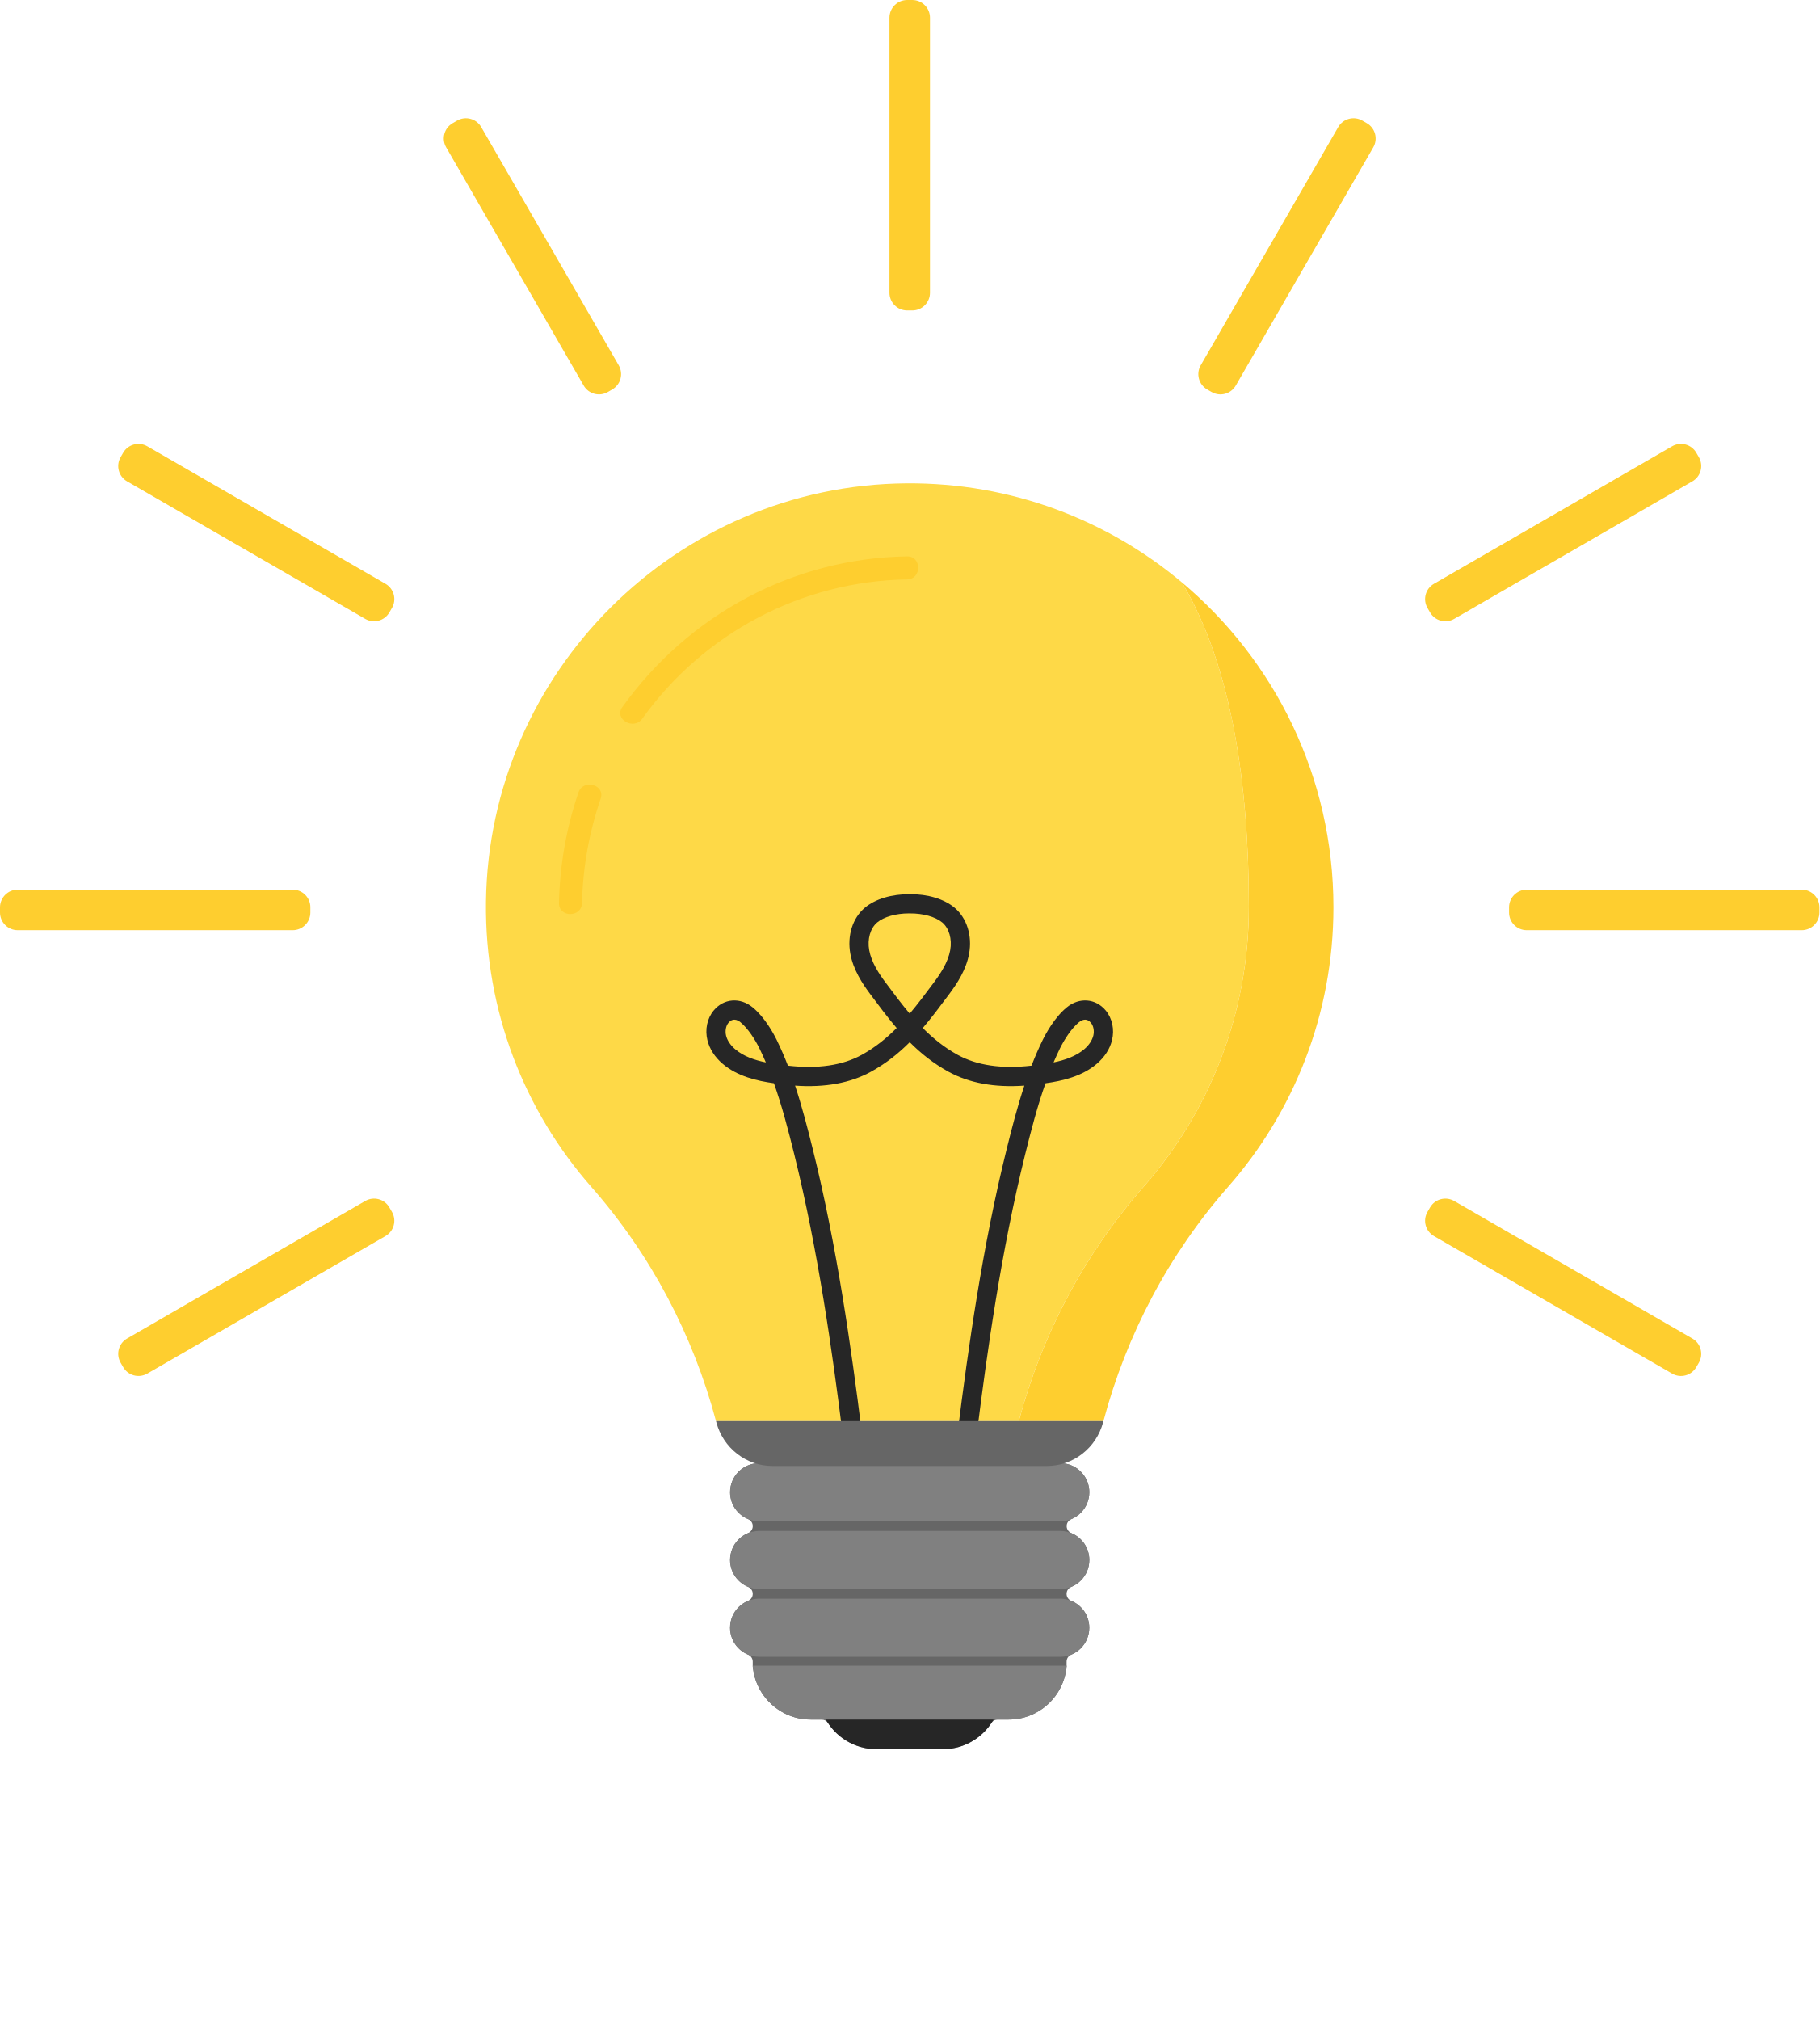
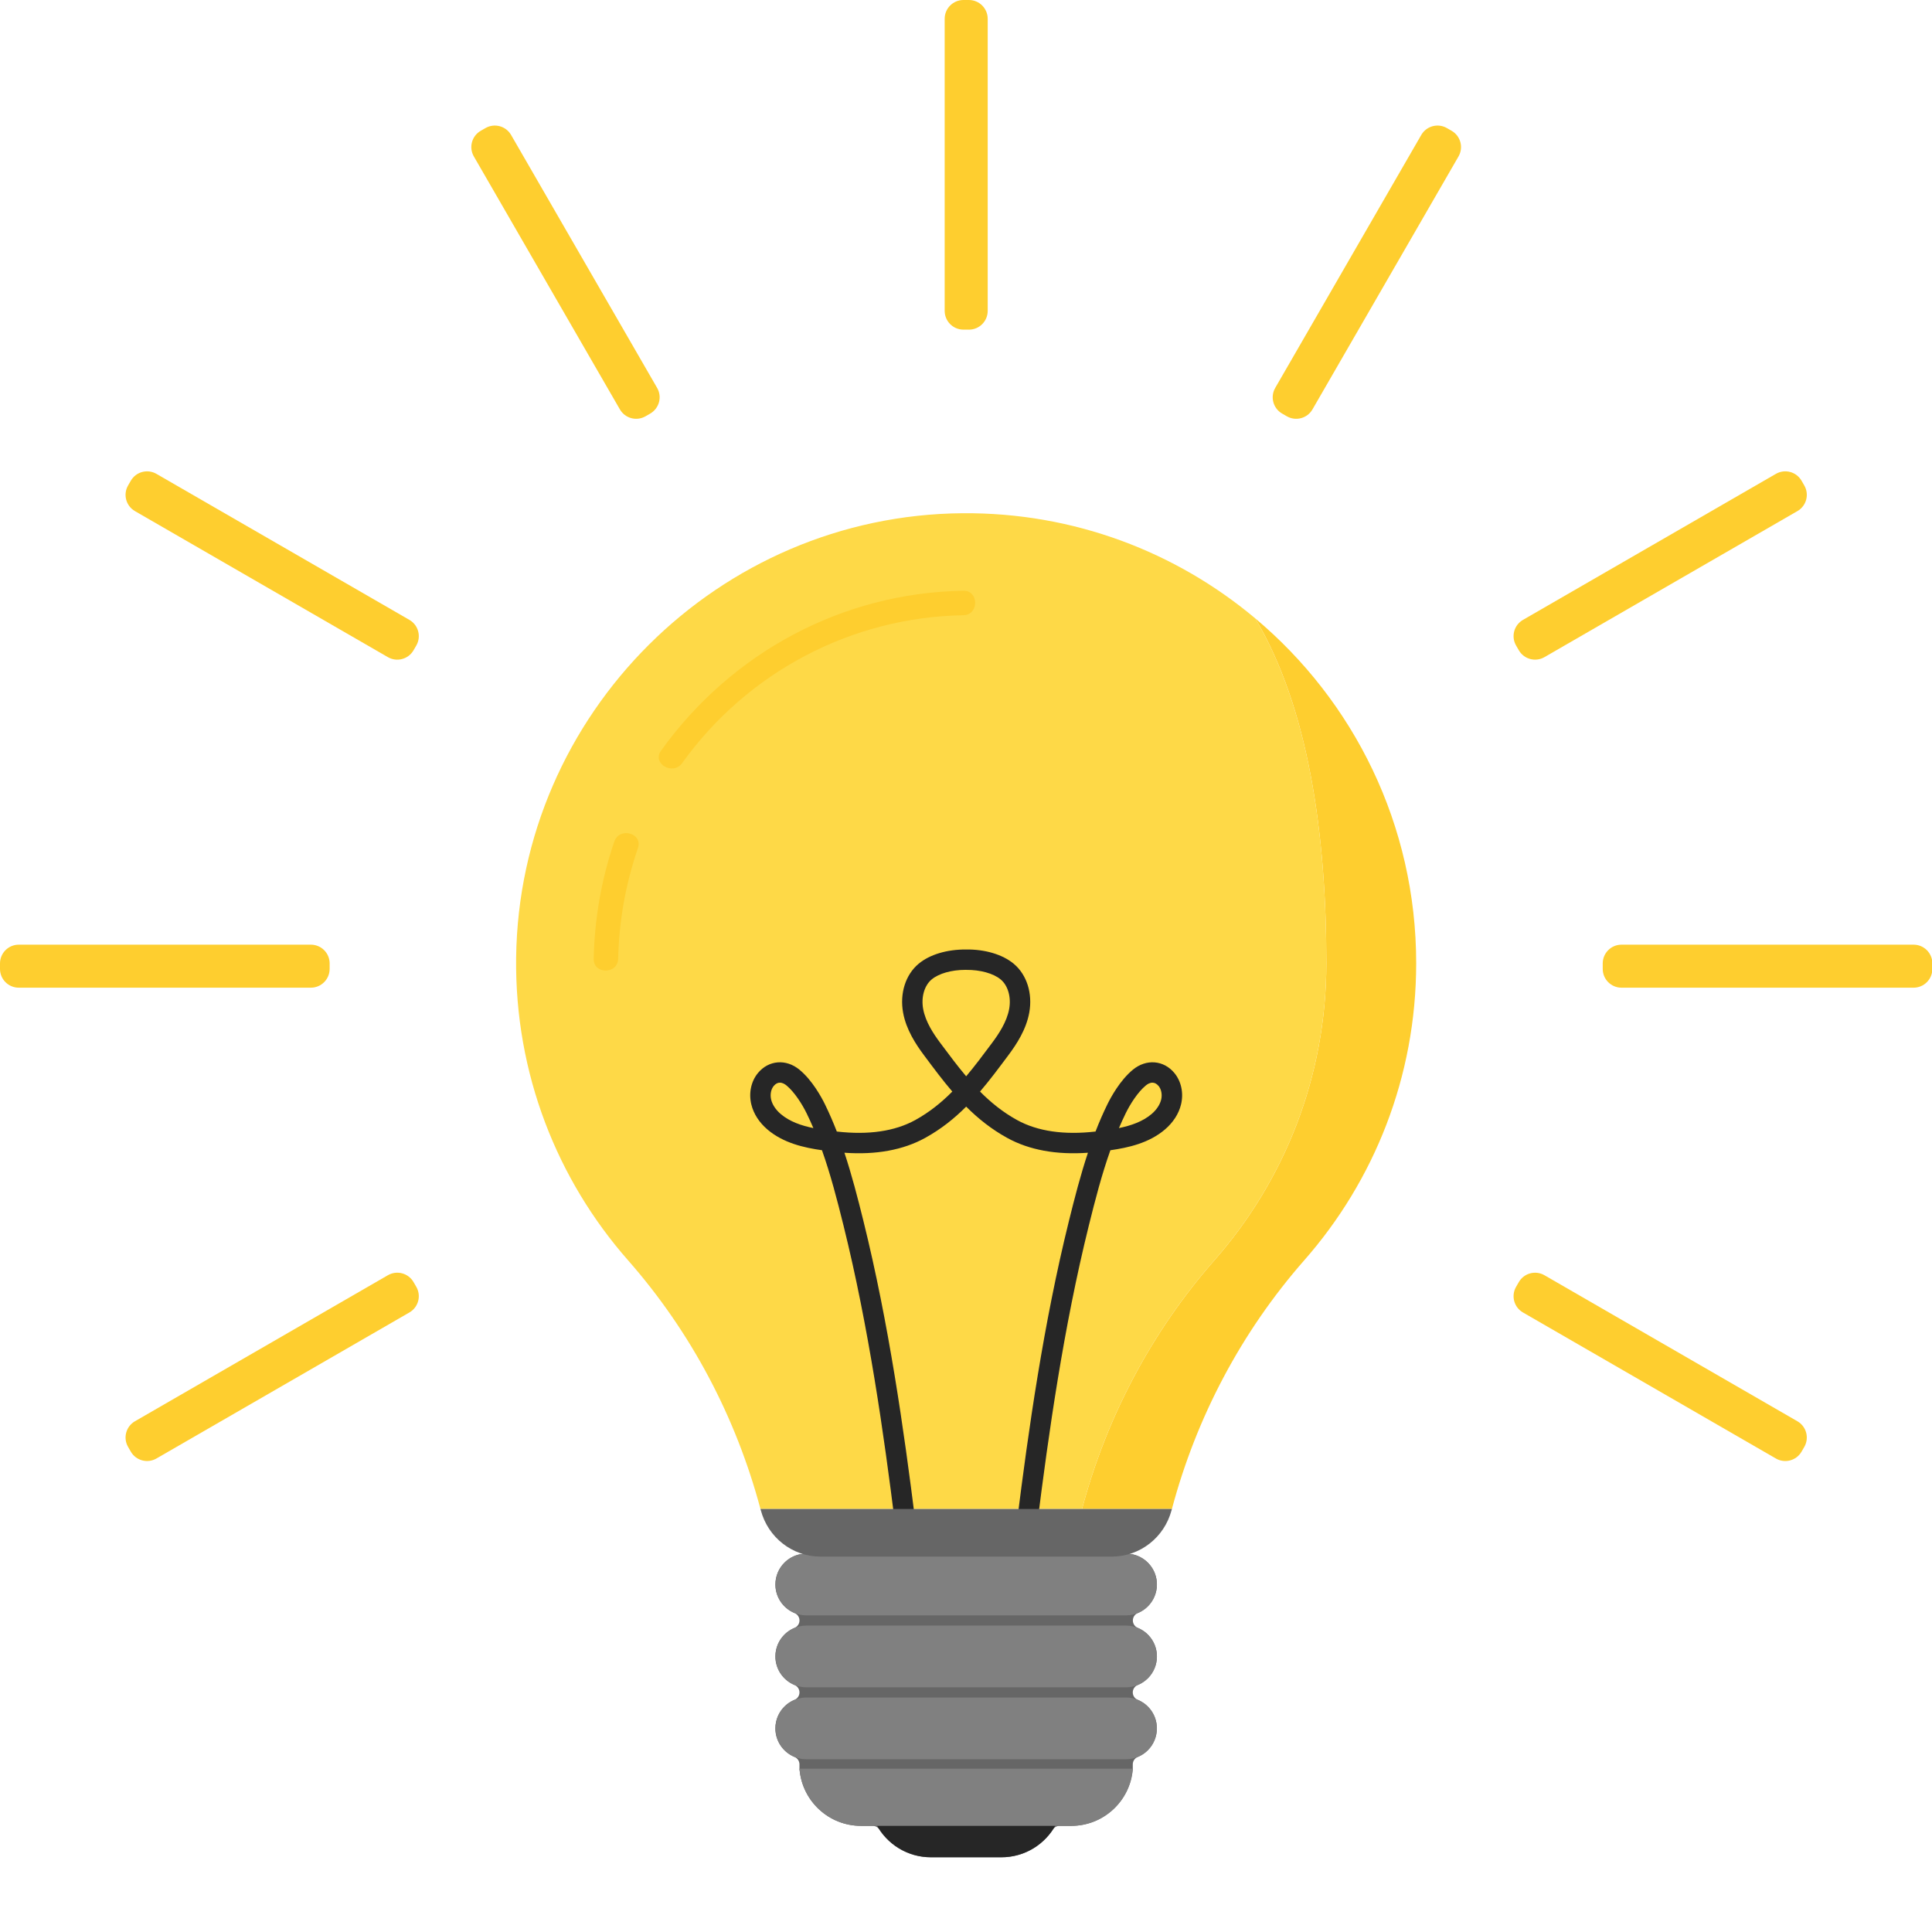
- <svg xmlns="http://www.w3.org/2000/svg" width="139.026mm" height="154.315mm" viewBox="0 0 139.026 154.315" version="1.1" id="svg5">
+ <svg xmlns="http://www.w3.org/2000/svg" width="139mm" height="139mm" viewBox="0 0 139 139" version="1.1" id="svg5">
  <defs id="defs2" />
  <g id="layer1" transform="translate(-45.0101,-65.87773)">
    <path d="m 114.72,89.594 h -0.393 c -0.746,0 -1.351,-0.605 -1.351,-1.351 V 67.229 c 0,-0.746 0.605,-1.351 1.351,-1.351 h 0.393 c 0.746,0 1.351,0.605 1.351,1.351 v 21.015 c 0,0.746 -0.605,1.351 -1.351,1.351" style="fill:#fece2f;fill-opacity:1;fill-rule:nonzero;stroke:none;stroke-width:0.035" id="path19" />
    <path d="m 91.795,95.631 -0.34,0.196 c -0.646,0.373 -1.472,0.152 -1.845,-0.494 L 79.102,77.134 c -0.373,-0.646 -0.152,-1.472 0.494,-1.845 l 0.34,-0.196 c 0.646,-0.373 1.472,-0.152 1.845,0.494 l 10.507,18.199 c 0.373,0.646 0.151,1.472 -0.495,1.845" style="fill:#fece2f;fill-opacity:1;fill-rule:nonzero;stroke:none;stroke-width:0.035" id="path21" />
    <path d="m 74.96,112.322 -0.197,0.34 c -0.373,0.646 -1.199,0.867 -1.845,0.495 L 54.719,102.65 c -0.646,-0.373 -0.867,-1.199 -0.494,-1.845 l 0.196,-0.34 c 0.373,-0.646 1.199,-0.867 1.845,-0.494 L 74.466,110.477 c 0.646,0.373 0.867,1.199 0.495,1.845" style="fill:#fece2f;fill-opacity:1;fill-rule:nonzero;stroke:none;stroke-width:0.035" id="path23" />
    <path d="m 68.726,135.194 v 0.393 c 0,0.746 -0.605,1.351 -1.351,1.351 H 46.361 c -0.746,0 -1.351,-0.605 -1.351,-1.351 v -0.393 c 0,-0.746 0.605,-1.351 1.351,-1.351 h 21.015 c 0.746,0 1.351,0.605 1.351,1.351" style="fill:#fece2f;fill-opacity:1;fill-rule:nonzero;stroke:none;stroke-width:0.035" id="path25" />
    <path d="m 74.763,158.119 0.197,0.34 c 0.373,0.646 0.152,1.472 -0.495,1.845 l -18.199,10.507 c -0.646,0.373 -1.472,0.152 -1.845,-0.494 l -0.196,-0.34 c -0.373,-0.646 -0.152,-1.472 0.494,-1.845 L 72.918,157.625 c 0.646,-0.373 1.472,-0.152 1.845,0.494" style="fill:#fece2f;fill-opacity:1;fill-rule:nonzero;stroke:none;stroke-width:0.035" id="path27" />
    <path d="m 154.087,158.46 0.196,-0.34 c 0.373,-0.646 1.199,-0.867 1.845,-0.494 l 18.199,10.507 c 0.646,0.373 0.867,1.199 0.495,1.845 l -0.197,0.34 c -0.373,0.646 -1.199,0.867 -1.845,0.494 l -18.199,-10.507 c -0.646,-0.373 -0.867,-1.199 -0.494,-1.845" style="fill:#fece2f;fill-opacity:1;fill-rule:nonzero;stroke:none;stroke-width:0.035" id="path29" />
    <path d="m 160.32,135.587 v -0.393 c 0,-0.746 0.605,-1.351 1.351,-1.351 h 21.014 c 0.746,0 1.351,0.605 1.351,1.351 v 0.393 c 0,0.746 -0.605,1.351 -1.351,1.351 h -21.014 c -0.746,0 -1.351,-0.605 -1.351,-1.351" style="fill:#fece2f;fill-opacity:1;fill-rule:nonzero;stroke:none;stroke-width:0.035" id="path31" />
    <path d="m 154.283,112.662 -0.196,-0.34 c -0.373,-0.646 -0.152,-1.472 0.494,-1.845 l 18.199,-10.507 c 0.646,-0.373 1.472,-0.152 1.845,0.494 l 0.197,0.34 c 0.373,0.646 0.152,1.472 -0.495,1.845 l -18.199,10.507 c -0.646,0.373 -1.472,0.151 -1.845,-0.495" style="fill:#fece2f;fill-opacity:1;fill-rule:nonzero;stroke:none;stroke-width:0.035" id="path33" />
    <path d="m 137.592,95.828 -0.34,-0.196 c -0.646,-0.373 -0.867,-1.199 -0.495,-1.845 L 147.265,75.587 c 0.373,-0.646 1.199,-0.867 1.845,-0.494 l 0.34,0.196 c 0.646,0.373 0.867,1.199 0.494,1.845 l -10.507,18.199 c -0.373,0.646 -1.199,0.867 -1.845,0.494" style="fill:#fece2f;fill-opacity:1;fill-rule:nonzero;stroke:none;stroke-width:0.035" id="path35" />
    <path d="m 146.899,135.18 c 0,8.184 -3.036,15.658 -8.043,21.358 -4.555,5.187 -7.779,11.33 -9.532,17.905 h -6.466 c 1.756,-6.575 4.977,-12.718 9.532,-17.905 5.01,-5.7 8.046,-13.173 8.046,-21.358 0,-9.388 -1.301,-18.38 -5.11,-24.808 7.077,5.938 11.573,14.847 11.573,24.808" style="fill:#fece2f;fill-opacity:1;fill-rule:nonzero;stroke:none;stroke-width:0.035" id="path37" />
    <path d="m 140.435,135.18 c 0,8.184 -3.036,15.658 -8.046,21.358 -4.555,5.187 -7.776,11.33 -9.532,17.905 H 99.722 c -1.753,-6.575 -4.975,-12.716 -9.529,-17.895 -5.092,-5.794 -8.149,-13.423 -8.049,-21.769 0.214,-17.558 14.568,-31.844 32.126,-31.977 8.02,-0.059 15.371,2.796 21.056,7.571 3.809,6.428 5.11,15.42 5.11,24.808" style="fill:#fed947;fill-opacity:1;fill-rule:nonzero;stroke:none;stroke-width:0.035" id="path39" />
    <path d="m 127.596,186.623 c 0.402,-0.404 0.65,-0.957 0.65,-1.571 0,-0.925 -0.566,-1.719 -1.371,-2.052 -0.217,-0.09 -0.36,-0.3 -0.36,-0.536 0,-0.233 0.14,-0.445 0.355,-0.534 0.273,-0.112 0.519,-0.278 0.725,-0.484 0.402,-0.402 0.65,-0.96 0.65,-1.572 0,-1.058 -0.739,-1.943 -1.731,-2.165 -0.157,-0.036 -0.32,-0.055 -0.489,-0.055 h -23.006 c -0.169,0 -0.332,0.019 -0.489,0.055 -0.417,0.093 -0.791,0.303 -1.082,0.595 -0.402,0.401 -0.651,0.957 -0.651,1.57 0,0.925 0.567,1.72 1.373,2.053 0.217,0.09 0.36,0.301 0.36,0.536 0,0.234 -0.14,0.445 -0.356,0.534 -0.274,0.113 -0.521,0.278 -0.727,0.484 -0.402,0.402 -0.651,0.956 -0.651,1.57 0,0.925 0.567,1.72 1.373,2.053 0.217,0.09 0.36,0.301 0.36,0.536 0,0.234 -0.14,0.445 -0.356,0.534 -0.274,0.113 -0.521,0.278 -0.727,0.484 -0.402,0.402 -0.651,0.957 -0.651,1.57 0,0.925 0.567,1.72 1.373,2.053 0.217,0.09 0.36,0.3 0.36,0.536 v 0.421 h 0.013 c 0.22,2.245 2.109,4.003 4.413,4.003 h 0.837 c 0.193,0 0.375,0.096 0.481,0.257 0.794,1.206 2.157,2.004 3.709,2.004 h 5.076 c 1.552,0 2.915,-0.797 3.709,-2.004 0.106,-0.161 0.288,-0.257 0.48,-0.257 h 0.836 c 2.304,0 4.195,-1.758 4.415,-4.003 h 0.013 v -0.421 c 0,-0.233 0.14,-0.445 0.355,-0.533 0.273,-0.112 0.519,-0.278 0.725,-0.484 0.402,-0.402 0.65,-0.959 0.65,-1.572 0,-0.926 -0.566,-1.719 -1.371,-2.051 -0.217,-0.09 -0.36,-0.3 -0.36,-0.536 0,-0.234 0.14,-0.446 0.355,-0.534 0.273,-0.112 0.519,-0.278 0.725,-0.484" style="fill:#666666;fill-opacity:1;fill-rule:nonzero;stroke:none;stroke-width:0.035" id="path41" />
    <path d="m 108.056,197.132 c 0.745,1.409 2.224,2.369 3.928,2.369 h 5.076 c 1.704,0 3.184,-0.96 3.929,-2.369 h -12.933" style="fill:#262626;fill-opacity:1;fill-rule:nonzero;stroke:none;stroke-width:0.035" id="path43" />
    <path d="m 128.246,179.875 c 0,0.612 -0.248,1.169 -0.65,1.572 -0.292,0.292 -0.663,0.502 -1.081,0.595 -0.157,0.036 -0.32,0.055 -0.489,0.055 h -23.006 c -0.169,0 -0.332,-0.019 -0.489,-0.055 -0.992,-0.222 -1.733,-1.109 -1.733,-2.166 0,-0.612 0.248,-1.168 0.651,-1.57 0.292,-0.292 0.665,-0.503 1.082,-0.595 0.157,-0.036 0.32,-0.055 0.489,-0.055 h 23.006 c 0.169,0 0.332,0.019 0.489,0.055 0.992,0.222 1.731,1.107 1.731,2.165" style="fill:#808080;fill-opacity:1;fill-rule:nonzero;stroke:none;stroke-width:0.035" id="path45" />
    <path d="m 128.246,185.052 c 0,0.614 -0.248,1.167 -0.65,1.571 -0.292,0.292 -0.663,0.503 -1.081,0.595 -0.157,0.036 -0.32,0.055 -0.489,0.055 h -23.006 c -0.169,0 -0.332,-0.019 -0.489,-0.055 -0.992,-0.222 -1.733,-1.109 -1.733,-2.166 0,-0.615 0.248,-1.168 0.651,-1.57 0.292,-0.292 0.665,-0.502 1.082,-0.595 0.157,-0.036 0.32,-0.055 0.489,-0.055 h 23.006 c 0.169,0 0.332,0.019 0.489,0.055 0.992,0.222 1.731,1.107 1.731,2.165" style="fill:#808080;fill-opacity:1;fill-rule:nonzero;stroke:none;stroke-width:0.035" id="path47" />
    <path d="m 128.246,190.227 c 0,0.612 -0.248,1.169 -0.65,1.572 -0.292,0.292 -0.663,0.502 -1.081,0.595 -0.157,0.036 -0.32,0.055 -0.489,0.055 h -23.006 c -0.169,0 -0.332,-0.019 -0.489,-0.055 -0.992,-0.222 -1.733,-1.109 -1.733,-2.167 0,-0.612 0.248,-1.168 0.651,-1.57 0.292,-0.292 0.665,-0.502 1.082,-0.595 0.157,-0.036 0.32,-0.055 0.489,-0.055 h 23.006 c 0.169,0 0.332,0.019 0.489,0.055 0.992,0.222 1.731,1.107 1.731,2.165" style="fill:#808080;fill-opacity:1;fill-rule:nonzero;stroke:none;stroke-width:0.035" id="path49" />
    <path d="m 126.516,193.129 c -0.169,2.298 -2.087,4.112 -4.428,4.112 h -15.13 c -2.341,0 -4.258,-1.814 -4.427,-4.112 h 23.985" style="fill:#808080;fill-opacity:1;fill-rule:nonzero;stroke:none;stroke-width:0.035" id="path51" />
    <path d="m 114.461,135.656 c -0.994,0 -1.911,0.262 -2.422,0.689 -0.527,0.44 -0.766,1.274 -0.611,2.125 0.17,0.929 0.745,1.791 1.228,2.438 l 0.053,0.071 c 0.6,0.805 1.188,1.594 1.813,2.334 0.624,-0.739 1.212,-1.528 1.812,-2.333 l 0.054,-0.072 c 0.482,-0.648 1.058,-1.51 1.228,-2.438 0.155,-0.852 -0.085,-1.686 -0.611,-2.125 -0.524,-0.437 -1.475,-0.697 -2.474,-0.688 z m 13.462,8.115 c -0.189,0 -0.361,0.107 -0.472,0.199 -0.581,0.477 -1.13,1.348 -1.451,2.004 -0.171,0.35 -0.332,0.705 -0.486,1.065 0.858,-0.176 1.706,-0.464 2.352,-1.015 0.353,-0.302 0.596,-0.668 0.685,-1.031 0.087,-0.357 0.015,-0.742 -0.181,-0.98 -0.148,-0.178 -0.303,-0.241 -0.447,-0.241 z m -26.803,0 c -0.144,0 -0.3,0.062 -0.447,0.241 -0.197,0.238 -0.268,0.624 -0.181,0.981 0.088,0.363 0.332,0.729 0.685,1.031 0.646,0.552 1.495,0.84 2.352,1.015 -0.153,-0.359 -0.315,-0.715 -0.486,-1.065 -0.321,-0.655 -0.87,-1.526 -1.45,-2.004 -0.112,-0.092 -0.283,-0.199 -0.473,-0.199 z m 8.287,31.742 c -0.812,-6.486 -1.887,-14.107 -3.706,-21.45 -0.461,-1.862 -0.935,-3.687 -1.553,-5.431 -1.283,-0.181 -2.782,-0.515 -3.925,-1.492 -0.594,-0.508 -0.994,-1.13 -1.157,-1.799 -0.199,-0.816 -0.021,-1.662 0.475,-2.263 0.768,-0.931 2.024,-1.032 2.985,-0.241 0.933,0.767 1.595,1.999 1.837,2.493 0.313,0.641 0.595,1.294 0.853,1.957 2.277,0.262 4.177,-0.017 5.647,-0.828 1.02,-0.563 1.882,-1.262 2.662,-2.048 -0.693,-0.81 -1.336,-1.673 -1.992,-2.553 l -0.053,-0.071 c -0.578,-0.776 -1.271,-1.823 -1.495,-3.052 -0.252,-1.384 0.175,-2.732 1.114,-3.516 0.804,-0.672 2.059,-1.041 3.433,-1.029 1.352,-0.015 2.611,0.358 3.415,1.029 0.939,0.785 1.366,2.131 1.114,3.516 -0.224,1.228 -0.917,2.276 -1.495,3.052 l -0.054,0.072 c -0.657,0.88 -1.299,1.742 -1.992,2.552 0.78,0.786 1.641,1.485 2.662,2.048 1.47,0.811 3.372,1.09 5.647,0.828 0.257,-0.663 0.539,-1.316 0.853,-1.957 0.242,-0.494 0.904,-1.726 1.837,-2.493 0.961,-0.791 2.216,-0.69 2.985,0.241 0.496,0.601 0.674,1.447 0.476,2.263 -0.163,0.67 -0.564,1.292 -1.158,1.8 -1.143,0.977 -2.642,1.311 -3.925,1.492 -0.619,1.745 -1.092,3.57 -1.553,5.431 -1.819,7.345 -2.894,14.965 -3.706,21.45 l -1.457,-0.182 c 0.817,-6.527 1.9,-14.201 3.737,-21.62 0.412,-1.666 0.836,-3.306 1.364,-4.899 -2.276,0.162 -4.229,-0.197 -5.809,-1.068 -1.148,-0.633 -2.1,-1.399 -2.95,-2.25 -0.85,0.851 -1.802,1.617 -2.95,2.25 -1.579,0.871 -3.531,1.23 -5.809,1.068 0.528,1.592 0.951,3.233 1.364,4.899 1.837,7.417 2.92,15.091 3.737,21.62 l -1.457,0.182" style="fill:#262626;fill-opacity:1;fill-rule:nonzero;stroke:none;stroke-width:0.035" id="path53" />
    <path d="m 99.722,174.442 0.025,0.089 c 0.518,1.959 2.267,3.338 4.293,3.338 h 20.964 c 2.026,0 3.776,-1.379 4.295,-3.338 l 0.025,-0.088 H 99.722" style="fill:#666666;fill-opacity:1;fill-rule:nonzero;stroke:none;stroke-width:0.035" id="path55" />
    <path d="m 94.086,120.782 c 4.694,-6.543 12.177,-10.507 20.233,-10.64 1.133,-0.018 1.136,-1.78 0,-1.762 -8.716,0.144 -16.687,4.451 -21.754,11.512 -0.662,0.923 0.866,1.803 1.522,0.889" style="fill:#fece2f;fill-opacity:1;fill-rule:nonzero;stroke:none;stroke-width:0.035" id="path57" />
    <path d="m 89.485,134.855 c 0.062,-2.738 0.537,-5.372 1.422,-7.963 0.367,-1.075 -1.334,-1.537 -1.699,-0.468 -0.932,2.73 -1.42,5.548 -1.485,8.431 -0.026,1.134 1.736,1.134 1.762,0" style="fill:#fece2f;fill-opacity:1;fill-rule:nonzero;stroke:none;stroke-width:0.035" id="path59" />
  </g>
</svg>
